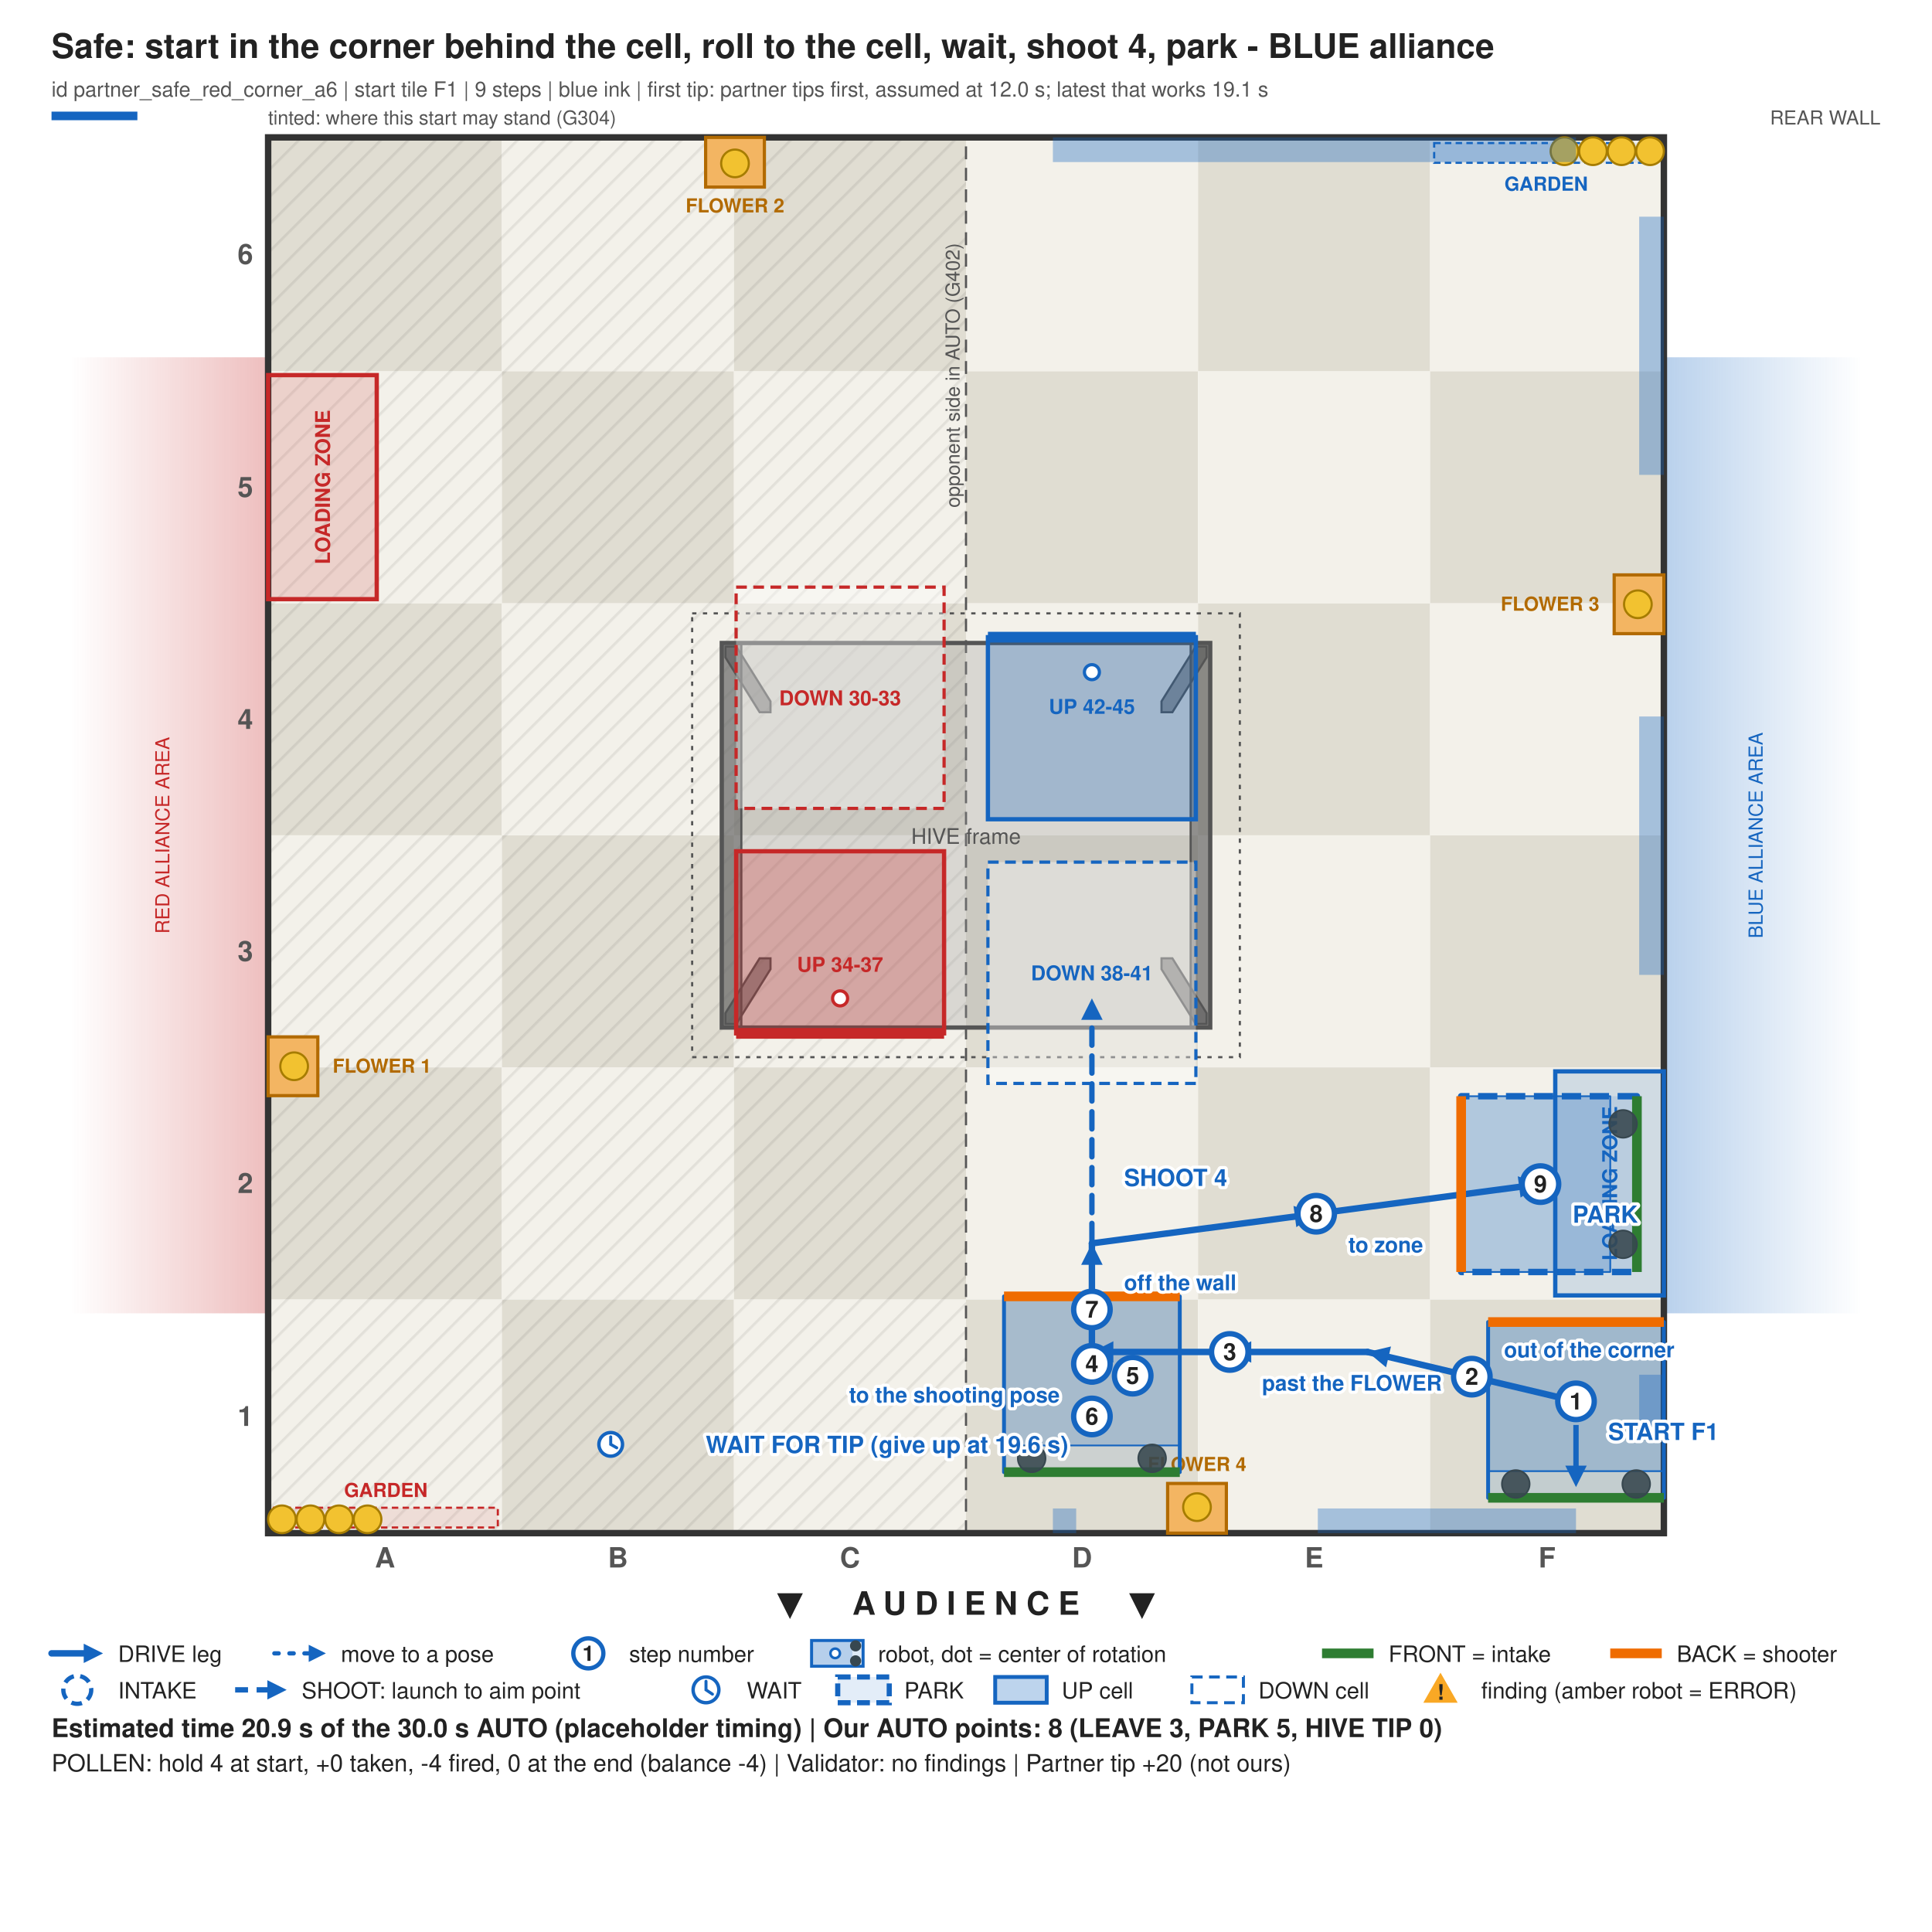
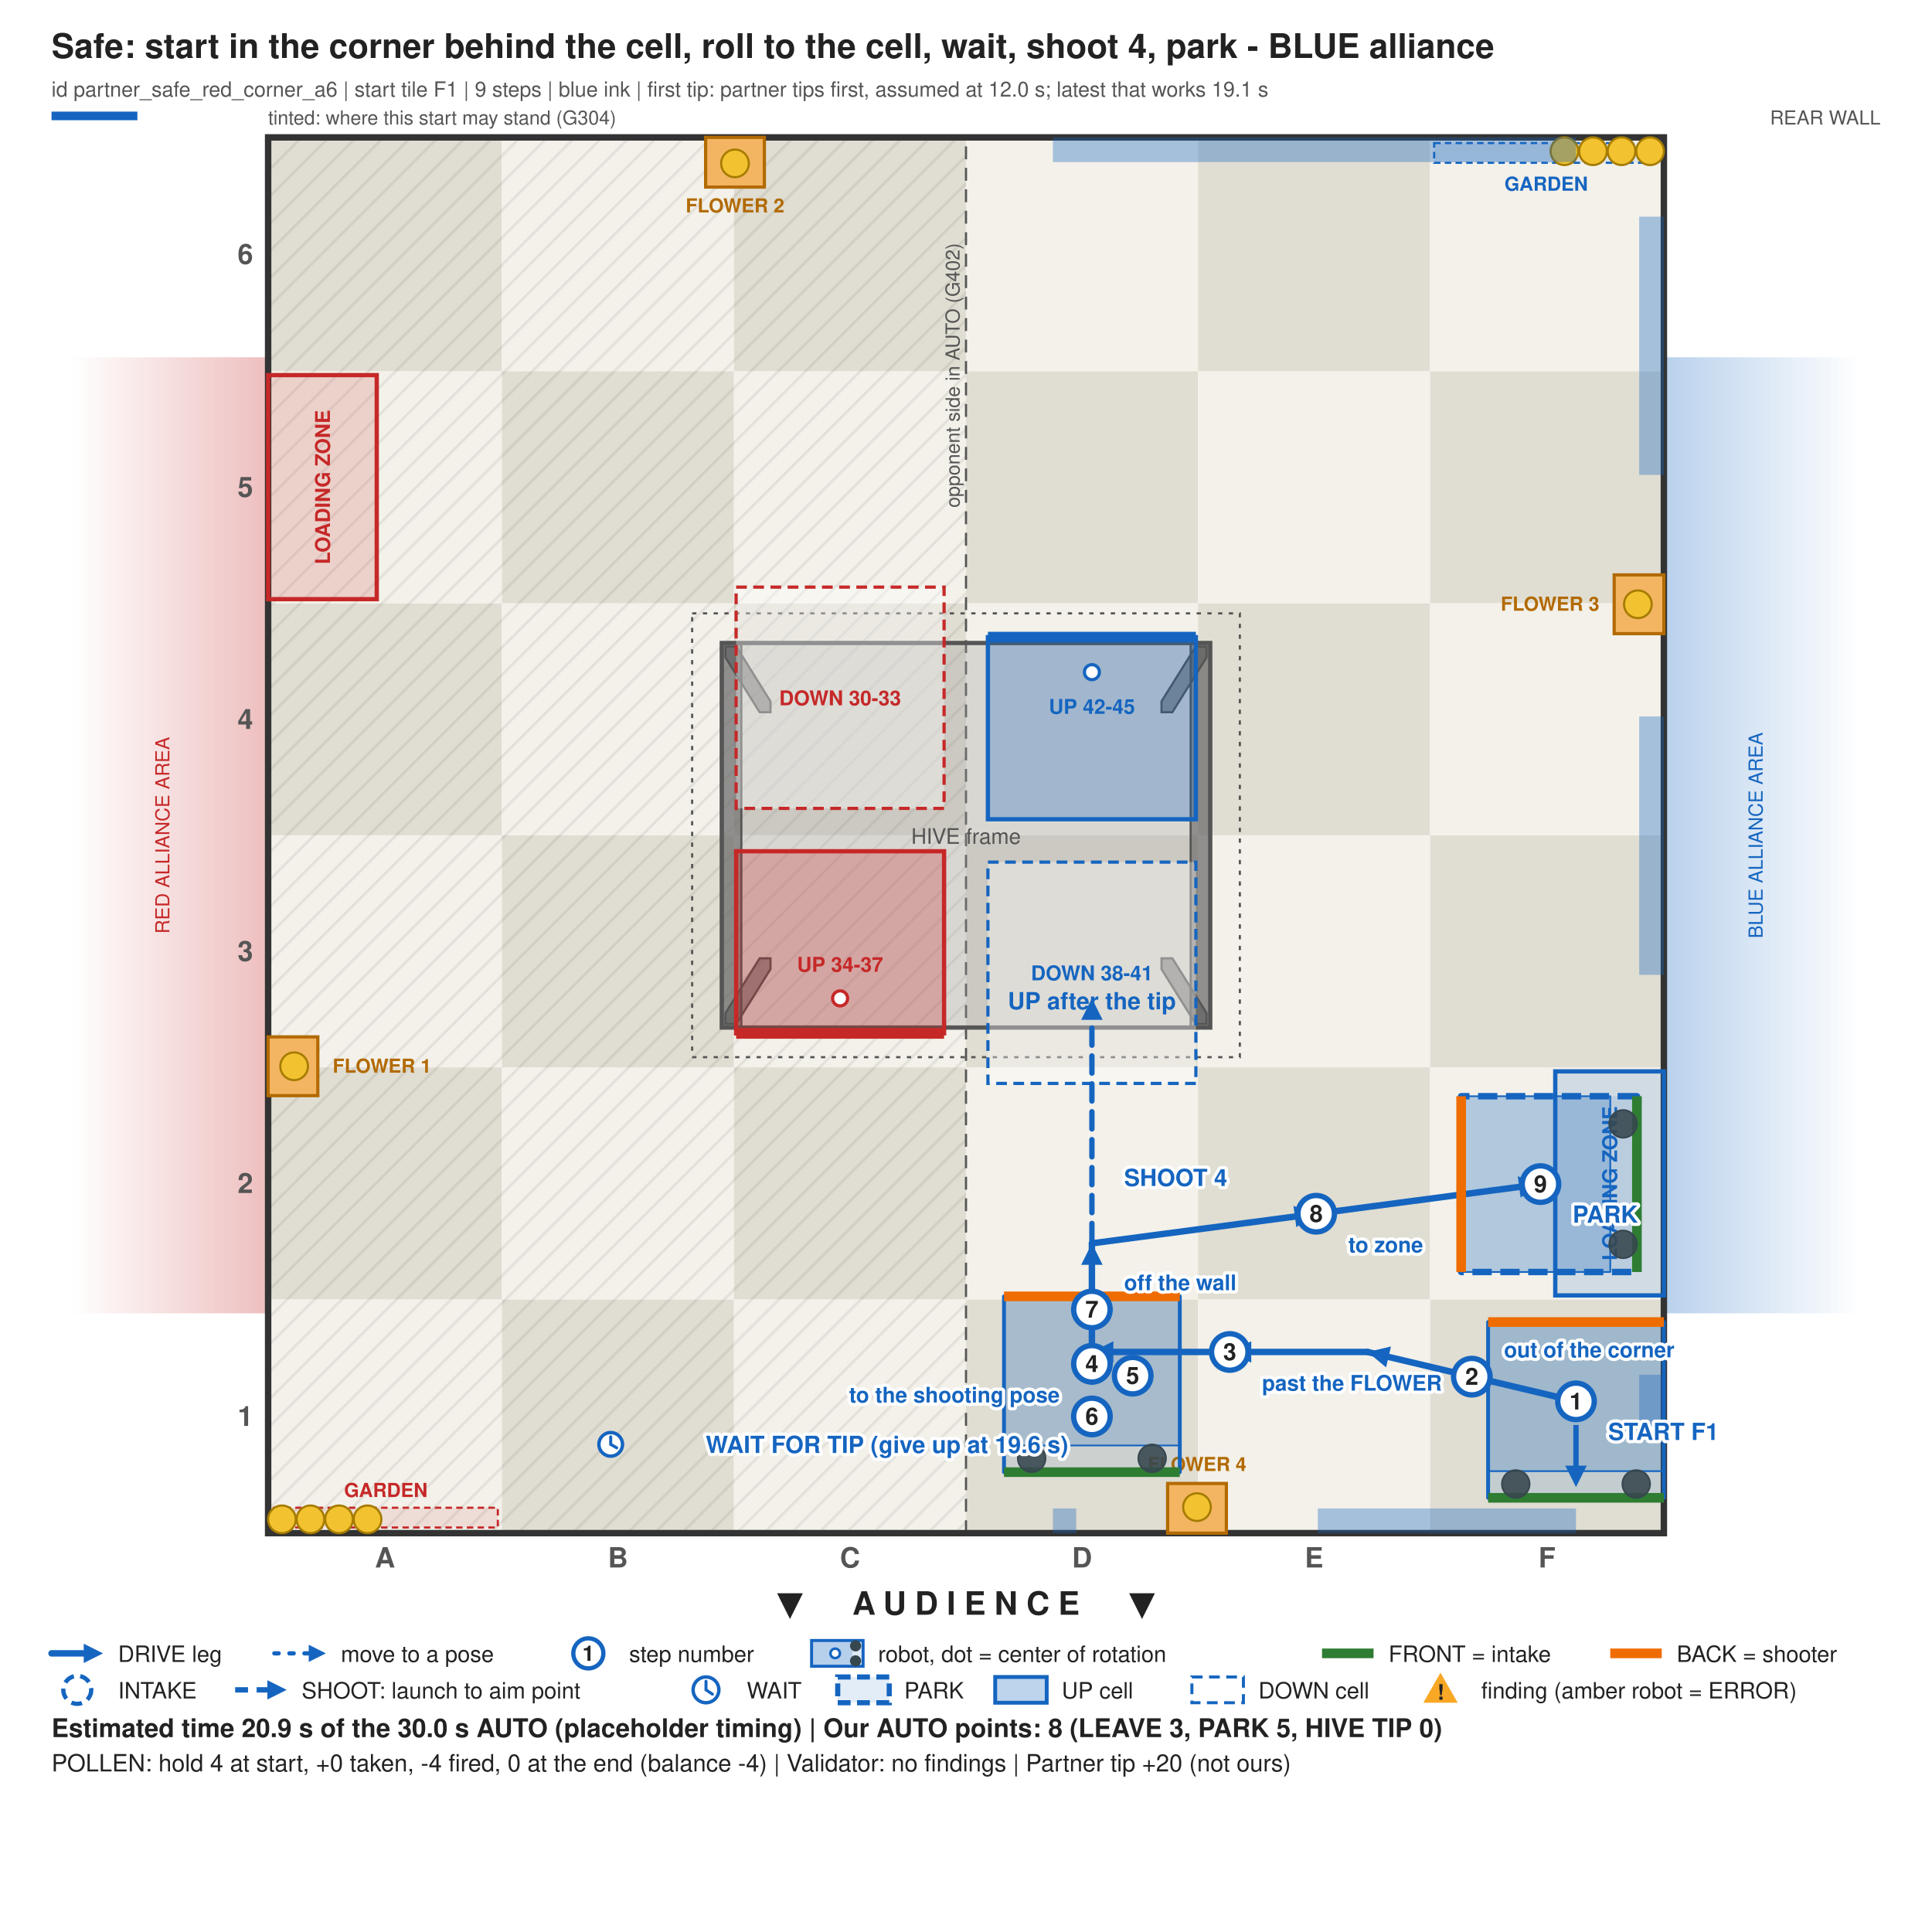
<svg xmlns="http://www.w3.org/2000/svg" viewBox="0 0 900 900" width="900" height="900" role="img" aria-labelledby="svg-title svg-desc" font-family="Helvetica, Arial, sans-serif">
  <defs>
    <linearGradient id="area-red" x1="1" y1="0" x2="0" y2="0">
      <stop offset="0" stop-color="#c62828" stop-opacity="0.30" />
      <stop offset="1" stop-color="#c62828" stop-opacity="0" />
    </linearGradient>
    <linearGradient id="area-blue" x1="0" y1="0" x2="1" y2="0">
      <stop offset="0" stop-color="#1565c0" stop-opacity="0.30" />
      <stop offset="1" stop-color="#1565c0" stop-opacity="0" />
    </linearGradient>
    <pattern id="opponent-hatch" width="9" height="9" patternUnits="userSpaceOnUse" patternTransform="rotate(45)">
      <line x1="0" y1="0" x2="0" y2="9" stroke="#000000" stroke-opacity="0.07" stroke-width="2.5" />
    </pattern>
  </defs>
  <rect id="background" x="0" y="0" width="900" height="900" fill="#ffffff" />
  <text id="title" x="24" y="27" font-size="15.85" font-weight="bold" fill="#222222">Safe: start in the corner behind the cell, roll to the cell, wait, shoot 4, park - BLUE alliance</text>
  <text id="subtitle" x="24" y="45" font-size="9.7" fill="#555555">id partner_safe_red_corner_a6  |  start tile F1  |  9 steps  |  blue ink  |  first tip: partner tips first, assumed at 12.0 s; latest that works 19.1 s</text>
  <rect x="24" y="52" width="40" height="4" fill="#1565c0" />
  <g id="field">
    <rect class="alliance-area" data-alliance="RED" x="32.9" y="166.43" width="92" height="445.37" fill="url(#area-red)" />
    <rect class="alliance-area" data-alliance="BLUE" x="775.1" y="166.43" width="92" height="445.37" fill="url(#area-blue)" />
    <text x="78.9" y="389.12" font-size="9" fill="#c62828" text-anchor="middle" transform="rotate(-90 78.9 389.12)">RED ALLIANCE AREA</text>
    <text x="821.1" y="389.12" font-size="9" fill="#1565c0" text-anchor="middle" transform="rotate(-90 821.1 389.12)">BLUE ALLIANCE AREA</text>
    <rect class="tile" data-tile="A1" x="124.9" y="605.3" width="108.9" height="108.9" fill="#f3f1ea" />
    <rect class="tile" data-tile="A2" x="124.9" y="497.2" width="108.9" height="108.1" fill="#e0ddd2" />
    <rect class="tile" data-tile="A3" x="124.9" y="389.1" width="108.9" height="108.1" fill="#f3f1ea" />
    <rect class="tile" data-tile="A4" x="124.9" y="281" width="108.9" height="108.1" fill="#e0ddd2" />
    <rect class="tile" data-tile="A5" x="124.9" y="172.9" width="108.9" height="108.1" fill="#f3f1ea" />
    <rect class="tile" data-tile="A6" x="124.9" y="64" width="108.9" height="108.9" fill="#e0ddd2" />
    <rect class="tile" data-tile="B1" x="233.8" y="605.3" width="108.1" height="108.9" fill="#e0ddd2" />
    <rect class="tile" data-tile="B2" x="233.8" y="497.2" width="108.1" height="108.1" fill="#f3f1ea" />
    <rect class="tile" data-tile="B3" x="233.8" y="389.1" width="108.1" height="108.1" fill="#e0ddd2" />
    <rect class="tile" data-tile="B4" x="233.8" y="281" width="108.1" height="108.1" fill="#f3f1ea" />
    <rect class="tile" data-tile="B5" x="233.8" y="172.9" width="108.1" height="108.1" fill="#e0ddd2" />
    <rect class="tile" data-tile="B6" x="233.8" y="64" width="108.1" height="108.9" fill="#f3f1ea" />
    <rect class="tile" data-tile="C1" x="341.9" y="605.3" width="108.1" height="108.9" fill="#f3f1ea" />
    <rect class="tile" data-tile="C2" x="341.9" y="497.2" width="108.1" height="108.1" fill="#e0ddd2" />
    <rect class="tile" data-tile="C3" x="341.9" y="389.1" width="108.1" height="108.1" fill="#f3f1ea" />
    <rect class="tile" data-tile="C4" x="341.9" y="281" width="108.1" height="108.1" fill="#e0ddd2" />
    <rect class="tile" data-tile="C5" x="341.9" y="172.9" width="108.1" height="108.1" fill="#f3f1ea" />
    <rect class="tile" data-tile="C6" x="341.9" y="64" width="108.1" height="108.9" fill="#e0ddd2" />
    <rect class="tile" data-tile="D1" x="450" y="605.3" width="108.1" height="108.9" fill="#e0ddd2" />
    <rect class="tile" data-tile="D2" x="450" y="497.2" width="108.1" height="108.1" fill="#f3f1ea" />
    <rect class="tile" data-tile="D3" x="450" y="389.1" width="108.1" height="108.1" fill="#e0ddd2" />
    <rect class="tile" data-tile="D4" x="450" y="281" width="108.1" height="108.1" fill="#f3f1ea" />
    <rect class="tile" data-tile="D5" x="450" y="172.9" width="108.1" height="108.1" fill="#e0ddd2" />
    <rect class="tile" data-tile="D6" x="450" y="64" width="108.1" height="108.9" fill="#f3f1ea" />
    <rect class="tile" data-tile="E1" x="558.1" y="605.3" width="108.1" height="108.9" fill="#f3f1ea" />
    <rect class="tile" data-tile="E2" x="558.1" y="497.2" width="108.1" height="108.1" fill="#e0ddd2" />
    <rect class="tile" data-tile="E3" x="558.1" y="389.1" width="108.1" height="108.1" fill="#f3f1ea" />
    <rect class="tile" data-tile="E4" x="558.1" y="281" width="108.1" height="108.1" fill="#e0ddd2" />
    <rect class="tile" data-tile="E5" x="558.1" y="172.9" width="108.1" height="108.1" fill="#f3f1ea" />
    <rect class="tile" data-tile="E6" x="558.1" y="64" width="108.1" height="108.9" fill="#e0ddd2" />
    <rect class="tile" data-tile="F1" x="666.2" y="605.3" width="108.9" height="108.9" fill="#e0ddd2" />
    <rect class="tile" data-tile="F2" x="666.2" y="497.2" width="108.9" height="108.1" fill="#f3f1ea" />
    <rect class="tile" data-tile="F3" x="666.2" y="389.1" width="108.9" height="108.1" fill="#e0ddd2" />
    <rect class="tile" data-tile="F4" x="666.2" y="281" width="108.9" height="108.1" fill="#f3f1ea" />
    <rect class="tile" data-tile="F5" x="666.2" y="172.9" width="108.9" height="108.1" fill="#e0ddd2" />
    <rect class="tile" data-tile="F6" x="666.2" y="64" width="108.9" height="108.9" fill="#f3f1ea" />
    <rect id="opponent-side" x="124.9" y="64" width="325.1" height="650.2" fill="url(#opponent-hatch)" />
    <line id="side-line" x1="450" y1="714.2" x2="450" y2="64" stroke="#555555" stroke-width="1" stroke-dasharray="6 4" />
    <text id="opponent-label" x="447" y="174.86" font-size="9" fill="#555555" text-anchor="middle" transform="rotate(-90 447 174.86)">opponent side in AUTO (G402)</text>
    <text class="tile-label" x="179.35" y="730.2" font-size="13" font-weight="bold" text-anchor="middle" fill="#555555">A</text>
    <text class="tile-label" x="287.85" y="730.2" font-size="13" font-weight="bold" text-anchor="middle" fill="#555555">B</text>
    <text class="tile-label" x="395.95" y="730.2" font-size="13" font-weight="bold" text-anchor="middle" fill="#555555">C</text>
    <text class="tile-label" x="504.05" y="730.2" font-size="13" font-weight="bold" text-anchor="middle" fill="#555555">D</text>
    <text class="tile-label" x="612.15" y="730.2" font-size="13" font-weight="bold" text-anchor="middle" fill="#555555">E</text>
    <text class="tile-label" x="720.65" y="730.2" font-size="13" font-weight="bold" text-anchor="middle" fill="#555555">F</text>
    <text class="tile-label" x="117.9" y="664.25" font-size="13" font-weight="bold" text-anchor="end" fill="#555555">1</text>
    <text class="tile-label" x="117.9" y="555.75" font-size="13" font-weight="bold" text-anchor="end" fill="#555555">2</text>
    <text class="tile-label" x="117.9" y="447.65" font-size="13" font-weight="bold" text-anchor="end" fill="#555555">3</text>
    <text class="tile-label" x="117.9" y="339.55" font-size="13" font-weight="bold" text-anchor="end" fill="#555555">4</text>
    <text class="tile-label" x="117.9" y="231.45" font-size="13" font-weight="bold" text-anchor="end" fill="#555555">5</text>
    <text class="tile-label" x="117.9" y="122.95" font-size="13" font-weight="bold" text-anchor="end" fill="#555555">6</text>
    <rect id="field-border" x="124.9" y="64" width="650.2" height="650.2" fill="none" stroke="#333333" stroke-width="3" />
  </g>
  <g id="structures">
    <rect id="hive-frame" x="336.23" y="299.53" width="227.54" height="179.14" fill="#9a9a9a" fill-opacity="0.30" stroke="#555555" stroke-width="2" />
    <rect id="hive-keepout" x="322.43" y="285.73" width="255.14" height="206.74" fill="none" stroke="#555555" stroke-width="1" stroke-dasharray="2 3" />
    <g id="hive-solid">
      <polygon class="hive-foot" points="336.23,478.67 345.35,478.67 345.35,299.53 336.23,299.53" fill="#555555" fill-opacity="0.55" stroke="#555555" stroke-width="1" />
      <polygon class="hive-foot" points="554.65,478.67 563.77,478.67 563.77,299.53 554.65,299.53" fill="#555555" fill-opacity="0.55" stroke="#555555" stroke-width="1" />
      <polygon class="hive-foot" points="337.94,477.01 343,477.01 358.92,451.48 358.92,446.42 353.86,446.42 337.94,471.95" fill="#555555" fill-opacity="0.55" stroke="#555555" stroke-width="1" />
      <polygon class="hive-foot" points="337.94,306.25 353.86,331.78 358.92,331.78 358.92,326.72 343,301.19 337.94,301.19" fill="#555555" fill-opacity="0.55" stroke="#555555" stroke-width="1" />
      <polygon class="hive-foot" points="541.08,451.48 557,477.01 562.06,477.01 562.06,471.95 546.14,446.42 541.08,446.42" fill="#555555" fill-opacity="0.55" stroke="#555555" stroke-width="1" />
      <polygon class="hive-foot" points="541.08,331.78 546.14,331.78 562.06,306.25 562.06,301.19 557,301.19 541.08,326.72" fill="#555555" fill-opacity="0.55" stroke="#555555" stroke-width="1" />
    </g>
    <text x="450" y="393.1" font-size="10" fill="#555555" text-anchor="middle">HIVE frame</text>
    <g class="hive" data-alliance="RED">
      <g class="cell cell-down" data-alliance="RED" data-side="REAR">
        <rect x="342.91" y="273.5" width="96.88" height="103.09" fill="#ffffff" fill-opacity="0.35" stroke="#c62828" stroke-width="1.5" stroke-dasharray="5 3" />
        <text x="391.35" y="328.55" font-size="9.5" font-weight="bold" fill="#c62828" text-anchor="middle">DOWN 30-33</text>
      </g>
      <g class="cell cell-up" data-alliance="RED" data-side="AUDIENCE">
        <rect x="342.91" y="396.55" width="96.88" height="84.82" fill="#c62828" fill-opacity="0.28" stroke="#c62828" stroke-width="2" />
        <line class="cell-opening" x1="342.91" y1="481.38" x2="439.79" y2="481.38" stroke="#c62828" stroke-width="5" />
        <circle class="aim-point" cx="391.35" cy="465.08" r="3.5" fill="#ffffff" stroke="#c62828" stroke-width="1.5" />
        <text x="391.35" y="452.68" font-size="9.5" font-weight="bold" fill="#c62828" text-anchor="middle">UP 34-37</text>
      </g>
    </g>
    <g class="hive" data-alliance="BLUE">
      <g class="cell cell-down" data-alliance="BLUE" data-side="AUDIENCE">
        <rect x="460.21" y="401.61" width="96.88" height="103.09" fill="#ffffff" fill-opacity="0.35" stroke="#1565c0" stroke-width="1.5" stroke-dasharray="5 3" />
        <text x="508.65" y="456.66" font-size="9.5" font-weight="bold" fill="#1565c0" text-anchor="middle">DOWN 38-41</text>
+         <text class="cell-cue" x="508.65" y="470.16" font-size="11" font-weight="bold" fill="#1565c0" text-anchor="middle">UP after the tip</text>
      </g>
      <g class="cell cell-up" data-alliance="BLUE" data-side="REAR">
        <rect x="460.21" y="296.82" width="96.88" height="84.82" fill="#1565c0" fill-opacity="0.28" stroke="#1565c0" stroke-width="2" />
        <line class="cell-opening" x1="460.21" y1="296.82" x2="557.09" y2="296.82" stroke="#1565c0" stroke-width="5" />
        <circle class="aim-point" cx="508.65" cy="313.12" r="3.5" fill="#ffffff" stroke="#1565c0" stroke-width="1.5" />
        <text x="508.65" y="332.52" font-size="9.5" font-weight="bold" fill="#1565c0" text-anchor="middle">UP 42-45</text>
      </g>
    </g>
    <g class="flower" data-flower="1">
      <rect x="124.9" y="483.02" width="23.15" height="27.37" fill="#f3b562" stroke="#b26a00" stroke-width="1.5" />
      <circle cx="137.02" cy="496.71" r="6.44" fill="#f2c230" stroke="#a67c00" stroke-width="1" />
      <text x="154.95" y="499.71" font-size="9" fill="#b26a00" font-weight="bold" text-anchor="start">FLOWER 1</text>
    </g>
    <g class="flower" data-flower="2">
      <rect x="328.71" y="64" width="27.37" height="23.15" fill="#f3b562" stroke="#b26a00" stroke-width="1.5" />
      <circle cx="342.39" cy="76.12" r="6.44" fill="#f2c230" stroke="#a67c00" stroke-width="1" />
      <text x="342.39" y="98.95" font-size="9" fill="#b26a00" font-weight="bold" text-anchor="middle">FLOWER 2</text>
    </g>
    <g class="flower" data-flower="3">
      <rect x="751.95" y="267.81" width="23.15" height="27.37" fill="#f3b562" stroke="#b26a00" stroke-width="1.5" />
      <circle cx="762.98" cy="281.49" r="6.44" fill="#f2c230" stroke="#a67c00" stroke-width="1" />
      <text x="745.05" y="284.49" font-size="9" fill="#b26a00" font-weight="bold" text-anchor="end">FLOWER 3</text>
    </g>
    <g class="flower" data-flower="4">
      <rect x="543.92" y="691.05" width="27.37" height="23.15" fill="#f3b562" stroke="#b26a00" stroke-width="1.5" />
      <circle cx="557.61" cy="702.08" r="6.44" fill="#f2c230" stroke="#a67c00" stroke-width="1" />
      <text x="557.61" y="685.25" font-size="9" fill="#b26a00" font-weight="bold" text-anchor="middle">FLOWER 4</text>
    </g>
    <g class="garden" data-alliance="RED">
      <rect x="127.54" y="702.36" width="104.37" height="9.2" fill="#c62828" fill-opacity="0.10" stroke="#c62828" stroke-width="1" stroke-dasharray="3 2" />
      <circle class="pollen" cx="131.34" cy="707.76" r="6.44" fill="#f2c230" stroke="#a67c00" stroke-width="1" />
      <circle class="pollen" cx="144.63" cy="707.76" r="6.44" fill="#f2c230" stroke="#a67c00" stroke-width="1" />
      <circle class="pollen" cx="157.93" cy="707.76" r="6.44" fill="#f2c230" stroke="#a67c00" stroke-width="1" />
      <circle class="pollen" cx="171.22" cy="707.76" r="6.44" fill="#f2c230" stroke="#a67c00" stroke-width="1" />
      <text x="179.73" y="697.36" font-size="9" fill="#c62828" text-anchor="middle" font-weight="bold">GARDEN</text>
    </g>
    <g class="loading-zone" data-alliance="RED">
      <rect x="124.9" y="174.74" width="50.6" height="104.37" fill="#c62828" fill-opacity="0.16" stroke="#c62828" stroke-width="2" />
      <text x="150.2" y="230.43" font-size="9.5" font-weight="bold" fill="#c62828" text-anchor="middle" transform="rotate(-90 150.2 226.93)">LOADING ZONE</text>
    </g>
    <g class="garden" data-alliance="BLUE">
      <rect x="668.09" y="66.64" width="104.37" height="9.2" fill="#1565c0" fill-opacity="0.10" stroke="#1565c0" stroke-width="1" stroke-dasharray="3 2" />
      <circle class="pollen" cx="768.66" cy="70.44" r="6.44" fill="#f2c230" stroke="#a67c00" stroke-width="1" />
      <circle class="pollen" cx="755.37" cy="70.44" r="6.44" fill="#f2c230" stroke="#a67c00" stroke-width="1" />
      <circle class="pollen" cx="742.07" cy="70.44" r="6.44" fill="#f2c230" stroke="#a67c00" stroke-width="1" />
      <circle class="pollen" cx="728.78" cy="70.44" r="6.44" fill="#f2c230" stroke="#a67c00" stroke-width="1" />
      <text x="720.27" y="88.84" font-size="9" fill="#1565c0" text-anchor="middle" font-weight="bold">GARDEN</text>
    </g>
    <g class="loading-zone" data-alliance="BLUE">
      <rect x="724.5" y="499.09" width="50.6" height="104.37" fill="#1565c0" fill-opacity="0.16" stroke="#1565c0" stroke-width="2" />
      <text x="749.8" y="554.77" font-size="9.5" font-weight="bold" fill="#1565c0" text-anchor="middle" transform="rotate(-90 749.8 551.27)">LOADING ZONE</text>
    </g>
    <text id="audience-label" x="450" y="752.2" font-size="15" font-weight="bold" letter-spacing="4" text-anchor="middle" fill="#222222">AUDIENCE</text>
    <polygon class="compass-arrow" points="362,742.2 374,742.2 368,754.2" fill="#222222" />
    <polygon class="compass-arrow" points="526,742.2 538,742.2 532,754.2" fill="#222222" />
    <text x="876" y="58" font-size="9" fill="#555555" text-anchor="end">REAR WALL</text>
  </g>
  <g id="start-bands" data-heading="-90">
    <rect class="start-band" data-wall="BLUE" data-from="9.77" data-to="16.04" x="763.6" y="640.4" width="11.5" height="28.86" fill="#1565c0" fill-opacity="0.35" />
    <rect class="start-band" data-wall="BLUE" data-from="56.53" data-to="82.7" x="763.6" y="333.77" width="11.5" height="120.37" fill="#1565c0" fill-opacity="0.35" />
    <rect class="start-band" data-wall="BLUE" data-from="107.17" data-to="133.32" x="763.6" y="100.94" width="11.5" height="120.27" fill="#1565c0" fill-opacity="0.35" />
    <rect class="start-band" data-wall="AUDIENCE" data-from="79.47" data-to="81.83" x="490.48" y="702.7" width="10.85" height="11.5" fill="#1565c0" fill-opacity="0.35" />
    <rect class="start-band" data-wall="AUDIENCE" data-from="106.3" data-to="132.45" x="613.89" y="702.7" width="120.27" height="11.5" fill="#1565c0" fill-opacity="0.35" />
    <rect class="start-band" data-wall="REAR" data-from="79.47" data-to="132.45" x="490.48" y="64" width="243.68" height="11.5" fill="#1565c0" fill-opacity="0.35" />
    <text class="start-band-label" x="124.9" y="58" font-size="9" fill="#555555">tinted: where this start may stand (G304)</text>
  </g>
  <g id="route" data-ink="#1565c0" data-alliance="BLUE" data-route="partner_safe_red_corner_a6">
    <g class="drive-leg" data-step="2" data-mode="CONSTANT">
      <path class="leg" d="M 734.16 652.8 L 637.1 629.8" fill="none" stroke="#1565c0" stroke-width="3" stroke-linecap="round" stroke-linejoin="round" />
      <polygon class="arrowhead" points="637.1,629.8 647.98,627.24 645.68,636.97" fill="#1565c0" />
    </g>
    <g class="drive-leg" data-step="3" data-mode="CONSTANT">
      <path class="leg" d="M 637.1 629.8 L 508.65 629.8" fill="none" stroke="#1565c0" stroke-width="3" stroke-linecap="round" stroke-linejoin="round" />
      <polygon class="arrowhead" points="572.88,629.8 582.88,624.8 582.88,634.8" fill="#1565c0" />
      <polygon class="arrowhead" points="508.65,629.8 518.65,624.8 518.65,634.8" fill="#1565c0" />
    </g>
    <g class="drive-leg" data-step="4" data-mode="CONSTANT">
      <path class="leg" d="M 508.65 629.8 L 508.65 640.84" fill="none" stroke="#1565c0" stroke-width="3" stroke-linecap="round" stroke-linejoin="round" />
      <polygon class="arrowhead" points="508.65,640.84 503.65,630.84 513.65,630.84" fill="#1565c0" />
    </g>
    <g class="drive-leg" data-step="7" data-mode="CONSTANT">
      <path class="leg" d="M 508.65 640.84 L 508.65 579.2" fill="none" stroke="#1565c0" stroke-width="3" stroke-linecap="round" stroke-linejoin="round" />
      <polygon class="arrowhead" points="508.65,579.2 513.65,589.2 503.65,589.2" fill="#1565c0" />
    </g>
    <g class="drive-leg" data-step="8" data-mode="LINEAR">
      <path class="leg" d="M 508.65 579.2 L 717.6 551.6" fill="none" stroke="#1565c0" stroke-width="3" stroke-linecap="round" stroke-linejoin="round" />
      <polygon class="arrowhead" points="613.13,565.4 603.87,571.67 602.56,561.75" fill="#1565c0" />
      <polygon class="arrowhead" points="717.6,551.6 708.34,557.87 707.03,547.95" fill="#1565c0" />
    </g>
    <g id="start-footprint" class="footprint start" data-step="1">
      <polygon class="outline" points="775.1,697.74 775.1,615.86 693.22,615.86 693.22,697.74" fill="#1565c0" fill-opacity="0.14" stroke="#1565c0" stroke-width="1.8" stroke-linejoin="round" />
      <polygon class="chassis" points="775.1,685.32 775.1,615.86 693.22,615.86 693.22,685.32" fill="#1565c0" fill-opacity="0.2" stroke="#1565c0" stroke-width="0.8" stroke-linejoin="round" />
      <line class="front-edge" x1="775.1" y1="697.74" x2="693.22" y2="697.74" stroke="#2e7d32" stroke-width="4.5" />
      <line class="back-edge" x1="775.1" y1="615.86" x2="693.22" y2="615.86" stroke="#ef6c00" stroke-width="4.5" />
      <circle class="wheel" data-wheel="LEFT" cx="762.22" cy="691.3" r="6.44" fill="#37474f" fill-opacity="0.88" stroke="#37474f" stroke-width="0.8" />
      <circle class="wheel" data-wheel="RIGHT" cx="706.1" cy="691.3" r="6.44" fill="#37474f" fill-opacity="0.88" stroke="#37474f" stroke-width="0.8" />
      <g class="pose-point" data-x="132.45" data-y="13.35">
        <circle cx="734.16" cy="652.8" r="3.4" fill="#ffffff" fill-opacity="0.92" stroke="#1565c0" stroke-width="1.6" />
        <line x1="730.76" y1="652.8" x2="737.56" y2="652.8" stroke="#1565c0" stroke-width="1" />
        <line x1="734.16" y1="649.4" x2="734.16" y2="656.2" stroke="#1565c0" stroke-width="1" />
      </g>
      <line class="heading-arrow" x1="734.16" y1="663.8" x2="734.16" y2="684.74" stroke="#1565c0" stroke-width="2.5" />
      <polygon class="arrowhead" points="734.16,692.74 729.16,682.74 739.16,682.74" fill="#1565c0" />
    </g>
    <g class="shoot-pose" data-step="6" data-nominal="false">
      <polygon class="outline" points="549.59,685.78 549.59,603.9 467.71,603.9 467.71,685.78" fill="#1565c0" fill-opacity="0.1" stroke="#1565c0" stroke-width="1.8" stroke-linejoin="round" />
      <polygon class="chassis" points="549.59,673.36 549.59,603.9 467.71,603.9 467.71,673.36" fill="#1565c0" fill-opacity="0.2" stroke="#1565c0" stroke-width="0.8" stroke-linejoin="round" />
      <line class="front-edge" x1="549.59" y1="685.78" x2="467.71" y2="685.78" stroke="#2e7d32" stroke-width="4.5" />
      <line class="back-edge" x1="549.59" y1="603.9" x2="467.71" y2="603.9" stroke="#ef6c00" stroke-width="4.5" />
      <circle class="wheel" data-wheel="LEFT" cx="536.71" cy="679.34" r="6.44" fill="#37474f" fill-opacity="0.88" stroke="#37474f" stroke-width="0.8" />
      <circle class="wheel" data-wheel="RIGHT" cx="480.59" cy="679.34" r="6.44" fill="#37474f" fill-opacity="0.88" stroke="#37474f" stroke-width="0.8" />
      <g class="pose-point" data-x="83.42" data-y="15.95">
        <circle cx="508.65" cy="640.84" r="3.4" fill="#ffffff" fill-opacity="0.92" stroke="#1565c0" stroke-width="1.6" />
        <line x1="505.25" y1="640.84" x2="512.05" y2="640.84" stroke="#1565c0" stroke-width="1" />
        <line x1="508.65" y1="637.44" x2="508.65" y2="644.24" stroke="#1565c0" stroke-width="1" />
      </g>
      <line class="shot" x1="508.65" y1="603.9" x2="508.65" y2="474.08" stroke="#1565c0" stroke-width="2.5" stroke-dasharray="8 5" stroke-linecap="round" />
      <polygon class="arrowhead" points="508.65,465.08 513.65,475.08 503.65,475.08" fill="#1565c0" />
    </g>
    <g class="park-outline" data-step="9">
      <polygon class="outline" points="762.54,510.66 680.66,510.66 680.66,592.54 762.54,592.54" fill="#1565c0" fill-opacity="0.12" stroke="#1565c0" stroke-width="3" stroke-dasharray="9 4" stroke-linejoin="round" />
      <polygon class="chassis" points="750.12,510.66 680.66,510.66 680.66,592.54 750.12,592.54" fill="#1565c0" fill-opacity="0.2" stroke="#1565c0" stroke-width="0.8" stroke-linejoin="round" />
      <line class="front-edge" x1="762.54" y1="510.66" x2="762.54" y2="592.54" stroke="#2e7d32" stroke-width="4.5" />
      <line class="back-edge" x1="680.66" y1="510.66" x2="680.66" y2="592.54" stroke="#ef6c00" stroke-width="4.5" />
      <circle class="wheel" data-wheel="LEFT" cx="756.1" cy="523.54" r="6.44" fill="#37474f" fill-opacity="0.88" stroke="#37474f" stroke-width="0.8" />
      <circle class="wheel" data-wheel="RIGHT" cx="756.1" cy="579.66" r="6.44" fill="#37474f" fill-opacity="0.88" stroke="#37474f" stroke-width="0.8" />
      <g class="pose-point" data-x="128.85" data-y="35.35">
        <circle cx="717.6" cy="551.6" r="3.4" fill="#ffffff" fill-opacity="0.92" stroke="#1565c0" stroke-width="1.6" />
        <line x1="714.2" y1="551.6" x2="721" y2="551.6" stroke="#1565c0" stroke-width="1" />
        <line x1="717.6" y1="548.2" x2="717.6" y2="555" stroke="#1565c0" stroke-width="1" />
      </g>
    </g>
    <g id="badges">
      <g class="badge" data-step="1" data-kind="START">
        <circle cx="734.16" cy="652.8" r="8.5" fill="#ffffff" stroke="#1565c0" stroke-width="2.5" />
        <text x="734.16" y="656.6" font-size="11" font-weight="bold" text-anchor="middle" fill="#222222">1</text>
      </g>
      <g class="badge" data-step="2" data-kind="DRIVE">
        <circle cx="685.63" cy="641.3" r="8.5" fill="#ffffff" stroke="#1565c0" stroke-width="2.5" />
        <text x="685.63" y="645.1" font-size="11" font-weight="bold" text-anchor="middle" fill="#222222">2</text>
      </g>
      <g class="badge" data-step="3" data-kind="DRIVE">
        <circle cx="572.88" cy="629.8" r="8.5" fill="#ffffff" stroke="#1565c0" stroke-width="2.5" />
        <text x="572.88" y="633.6" font-size="11" font-weight="bold" text-anchor="middle" fill="#222222">3</text>
      </g>
      <g class="badge" data-step="4" data-kind="DRIVE">
        <circle cx="508.65" cy="635.32" r="8.5" fill="#ffffff" stroke="#1565c0" stroke-width="2.5" />
        <text x="508.65" y="639.12" font-size="11" font-weight="bold" text-anchor="middle" fill="#222222">4</text>
      </g>
      <g class="badge" data-step="5" data-kind="WAIT_FOR_TIP">
        <circle cx="527.65" cy="640.84" r="8.5" fill="#ffffff" stroke="#1565c0" stroke-width="2.5" />
        <text x="527.65" y="644.64" font-size="11" font-weight="bold" text-anchor="middle" fill="#222222">5</text>
      </g>
      <g class="badge" data-step="6" data-kind="SHOOT">
        <circle cx="508.65" cy="659.84" r="8.5" fill="#ffffff" stroke="#1565c0" stroke-width="2.5" />
        <text x="508.65" y="663.64" font-size="11" font-weight="bold" text-anchor="middle" fill="#222222">6</text>
      </g>
      <g class="badge" data-step="7" data-kind="DRIVE">
        <circle cx="508.65" cy="610.02" r="8.5" fill="#ffffff" stroke="#1565c0" stroke-width="2.5" />
        <text x="508.65" y="613.82" font-size="11" font-weight="bold" text-anchor="middle" fill="#222222">7</text>
      </g>
      <g class="badge" data-step="8" data-kind="DRIVE">
        <circle cx="613.13" cy="565.4" r="8.5" fill="#ffffff" stroke="#1565c0" stroke-width="2.5" />
        <text x="613.13" y="569.2" font-size="11" font-weight="bold" text-anchor="middle" fill="#222222">8</text>
      </g>
      <g class="badge" data-step="9" data-kind="PARK">
        <circle cx="717.6" cy="551.6" r="8.5" fill="#ffffff" stroke="#1565c0" stroke-width="2.5" />
        <text x="717.6" y="555.4" font-size="11" font-weight="bold" text-anchor="middle" fill="#222222">9</text>
      </g>
    </g>
    <g id="step-labels">
      <text class="step-label" x="749.16" y="670.8" font-size="11" font-weight="bold" fill="#1565c0" text-anchor="start" stroke="#ffffff" stroke-width="3" stroke-linejoin="round" paint-order="stroke">START F1</text>
      <text class="step-label" x="700.63" y="632.3" font-size="10" font-weight="bold" fill="#1565c0" text-anchor="start" stroke="#ffffff" stroke-width="3" stroke-linejoin="round" paint-order="stroke">out of the corner</text>
      <text class="step-label" x="587.88" y="647.8" font-size="10" font-weight="bold" fill="#1565c0" text-anchor="start" stroke="#ffffff" stroke-width="3" stroke-linejoin="round" paint-order="stroke">past the FLOWER</text>
      <text class="step-label" x="493.65" y="653.32" font-size="10" font-weight="bold" fill="#1565c0" text-anchor="end" stroke="#ffffff" stroke-width="3" stroke-linejoin="round" paint-order="stroke">to the shooting pose</text>
      <g class="clock">
        <circle cx="284.49" cy="672.84" r="5.5" fill="#ffffff" stroke="#1565c0" stroke-width="1.6" />
        <polyline points="284.49,669.34 284.49,672.84 287.29,674.44" fill="none" stroke="#1565c0" stroke-width="1.4" stroke-linecap="round" />
      </g>
      <text class="step-label" x="497.65" y="676.84" font-size="11" font-weight="bold" fill="#1565c0" text-anchor="end" stroke="#ffffff" stroke-width="3" stroke-linejoin="round" paint-order="stroke">WAIT FOR TIP (give up at 19.6 s)</text>
      <text class="step-label" x="523.65" y="552.49" font-size="11" font-weight="bold" fill="#1565c0" text-anchor="start" stroke="#ffffff" stroke-width="3" stroke-linejoin="round" paint-order="stroke">SHOOT 4</text>
      <text class="step-label" x="523.65" y="601.02" font-size="10" font-weight="bold" fill="#1565c0" text-anchor="start" stroke="#ffffff" stroke-width="3" stroke-linejoin="round" paint-order="stroke">off the wall</text>
      <text class="step-label" x="628.13" y="583.4" font-size="10" font-weight="bold" fill="#1565c0" text-anchor="start" stroke="#ffffff" stroke-width="3" stroke-linejoin="round" paint-order="stroke">to zone</text>
      <text class="step-label" x="732.6" y="569.6" font-size="11" font-weight="bold" fill="#1565c0" text-anchor="start" stroke="#ffffff" stroke-width="3" stroke-linejoin="round" paint-order="stroke">PARK</text>
    </g>
    <g id="issue-marks">
</g>
  </g>
  <g id="legend">
    <g class="legend-item" data-icon="drive">
      <line x1="24" y1="770.2" x2="40" y2="770.2" stroke="#1565c0" stroke-width="3" stroke-linecap="round" />
      <polygon class="arrowhead" points="48,770.2 39,774.7 39,765.7" fill="#1565c0" />
      <text x="55" y="774.2" font-size="10.5" fill="#222222">DRIVE leg</text>
    </g>
    <g class="legend-item" data-icon="approach">
      <line x1="127.81" y1="770.2" x2="143.81" y2="770.2" stroke="#1565c0" stroke-width="2" stroke-dasharray="2 5" stroke-linecap="round" />
      <polygon class="arrowhead" points="151.81,770.2 143.81,774.2 143.81,766.2" fill="#1565c0" />
      <text x="158.81" y="774.2" font-size="10.5" fill="#222222">move to a pose</text>
    </g>
    <g class="legend-item" data-icon="badge">
      <circle cx="274.07" cy="770.2" r="7" fill="#ffffff" stroke="#1565c0" stroke-width="2" />
      <text x="274.07" y="773.7" font-size="10" font-weight="bold" text-anchor="middle" fill="#222222">1</text>
      <text x="293.07" y="774.2" font-size="10.5" fill="#222222">step number</text>
    </g>
    <g class="legend-item" data-icon="robot">
      <rect x="378.06" y="764.2" width="24" height="12" fill="#1565c0" fill-opacity="0.14" stroke="#1565c0" stroke-width="1.4" />
      <rect x="378.06" y="764.2" width="19" height="12" fill="#1565c0" fill-opacity="0.2" />
      <circle cx="398.56" cy="766.7" r="2.6" fill="#37474f" />
      <circle cx="398.56" cy="773.7" r="2.6" fill="#37474f" />
      <circle cx="389.06" cy="770.2" r="2.2" fill="#ffffff" stroke="#1565c0" stroke-width="1.2" />
      <text x="409.06" y="774.2" font-size="10.5" fill="#222222">robot, dot = center of rotation</text>
    </g>
    <g class="legend-item" data-icon="front">
      <line x1="615.85" y1="770.2" x2="639.85" y2="770.2" stroke="#2e7d32" stroke-width="4.5" />
      <text x="646.85" y="774.2" font-size="10.5" fill="#222222">FRONT = intake</text>
    </g>
    <g class="legend-item" data-icon="back">
      <line x1="750.11" y1="770.2" x2="774.11" y2="770.2" stroke="#ef6c00" stroke-width="4.5" />
      <text x="781.11" y="774.2" font-size="10.5" fill="#222222">BACK = shooter</text>
    </g>
    <g class="legend-item" data-icon="intake">
      <circle cx="36" cy="787.2" r="6.5" fill="none" stroke="#1565c0" stroke-width="2" stroke-dasharray="5 3" />
      <text x="55" y="791.2" font-size="10.5" fill="#222222">INTAKE</text>
    </g>
    <g class="legend-item" data-icon="shoot">
      <line x1="109.54" y1="787.2" x2="125.54" y2="787.2" stroke="#1565c0" stroke-width="2.5" stroke-dasharray="6 4" />
      <polygon class="arrowhead" points="133.54,787.2 124.54,791.7 124.54,782.7" fill="#1565c0" />
      <text x="140.54" y="791.2" font-size="10.5" fill="#222222">SHOOT: launch to aim point</text>
    </g>
    <g class="legend-item" data-icon="wait">
      <circle cx="328.88" cy="787.2" r="6" fill="#ffffff" stroke="#1565c0" stroke-width="1.6" />
      <polyline points="328.88,783.2 328.88,787.2 331.88,789.2" fill="none" stroke="#1565c0" stroke-width="1.4" stroke-linecap="round" />
      <text x="347.88" y="791.2" font-size="10.5" fill="#222222">WAIT</text>
    </g>
    <g class="legend-item" data-icon="park">
      <rect x="390.24" y="781.2" width="24" height="12" fill="#1565c0" fill-opacity="0.12" stroke="#1565c0" stroke-width="2.4" stroke-dasharray="6 3" />
      <text x="421.24" y="791.2" font-size="10.5" fill="#222222">PARK</text>
    </g>
    <g class="legend-item" data-icon="up">
      <rect x="463.6" y="781.2" width="24" height="12" fill="#1565c0" fill-opacity="0.28" stroke="#1565c0" stroke-width="1.8" />
      <text x="494.6" y="791.2" font-size="10.5" fill="#222222">UP cell</text>
    </g>
    <g class="legend-item" data-icon="down">
      <rect x="555.23" y="781.2" width="24" height="12" fill="#ffffff" fill-opacity="0.35" stroke="#1565c0" stroke-width="1.4" stroke-dasharray="5 3" />
      <text x="586.23" y="791.2" font-size="10.5" fill="#222222">DOWN cell</text>
    </g>
    <g class="legend-item" data-icon="issue">
      <polygon points="671.04,779.2 679.04,793.2 663.04,793.2" fill="#f9a825" />
      <text x="671.04" y="791.8" font-size="10" font-weight="bold" text-anchor="middle" fill="#222222">!</text>
      <text x="690.04" y="791.2" font-size="10.5" fill="#222222">finding (amber robot = ERROR)</text>
    </g>
  </g>
  <g id="footer">
    <text id="footer-metrics" x="24" y="809.2" font-size="12" font-weight="bold" fill="#222222">Estimated time 20.9 s of the 30.0 s AUTO (placeholder timing)   |   Our AUTO points: 8  (LEAVE 3, PARK 5, HIVE TIP 0)</text>
    <text id="footer-pollen" x="24" y="825.2" font-size="11.1" fill="#222222">POLLEN: hold 4 at start, +0 taken, -4 fired, 0 at the end (balance -4)   |   Validator: no findings   |   Partner tip +20 (not ours)</text>
  </g>
</svg>
